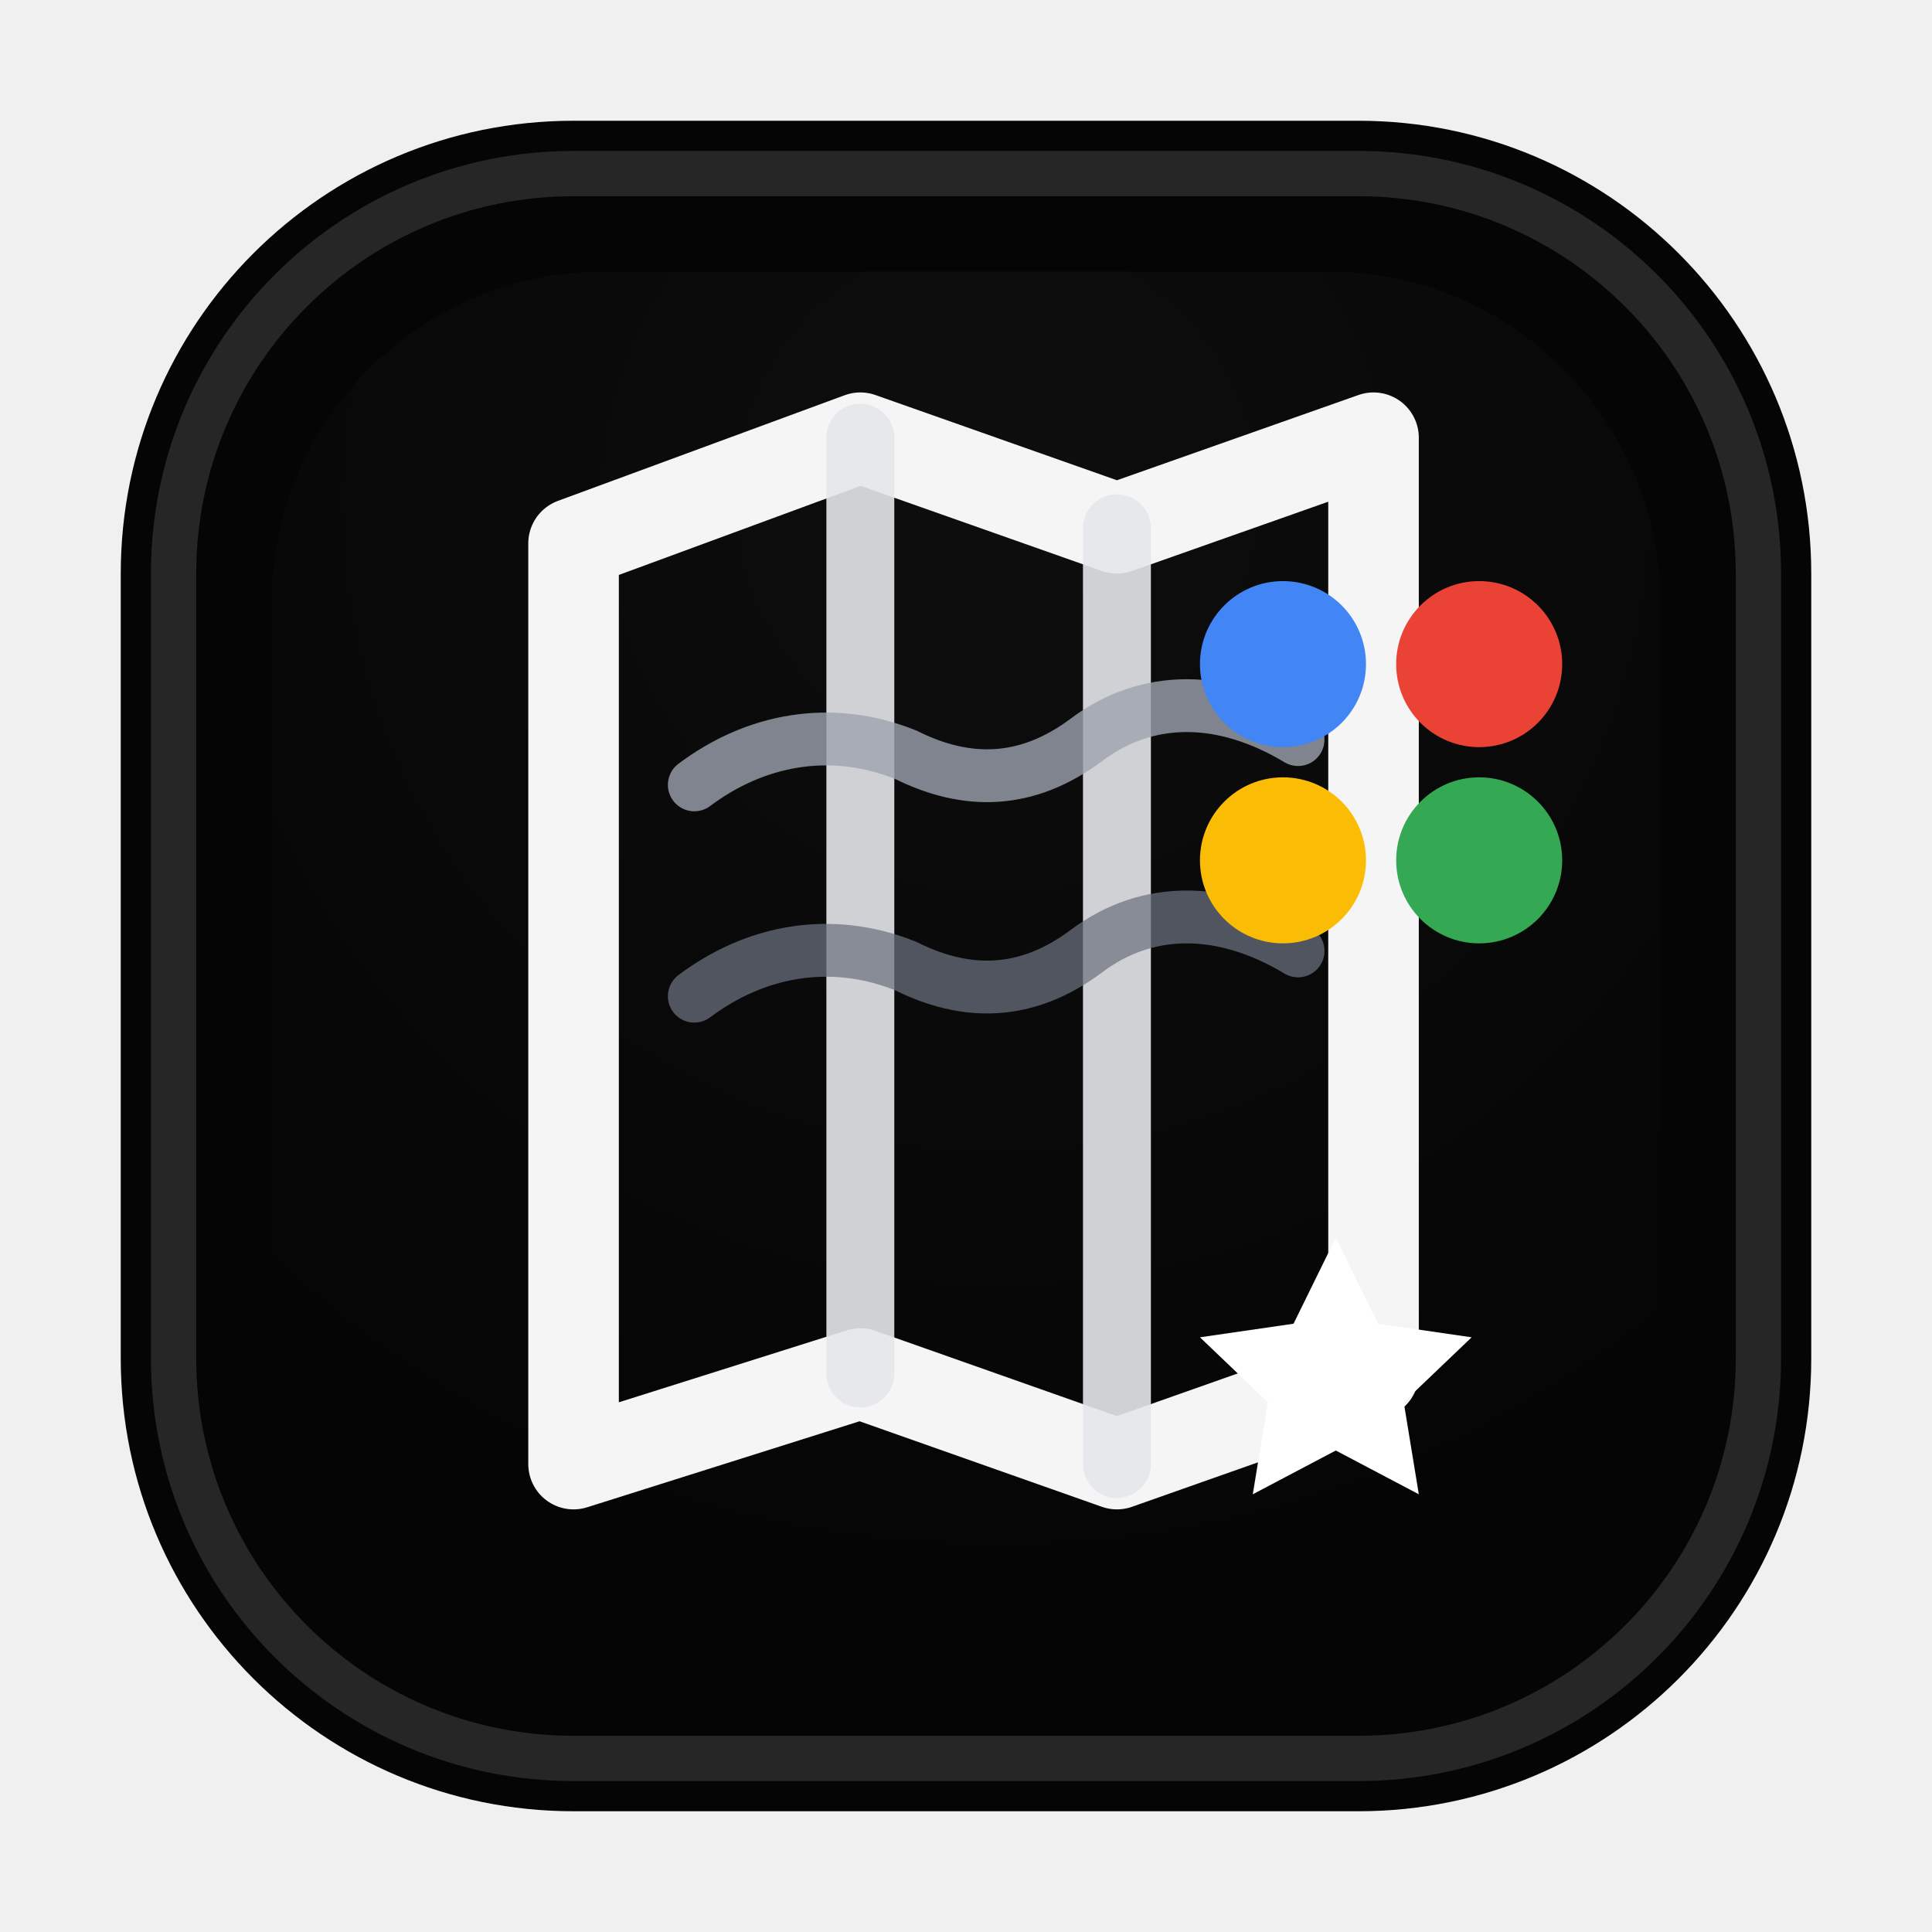
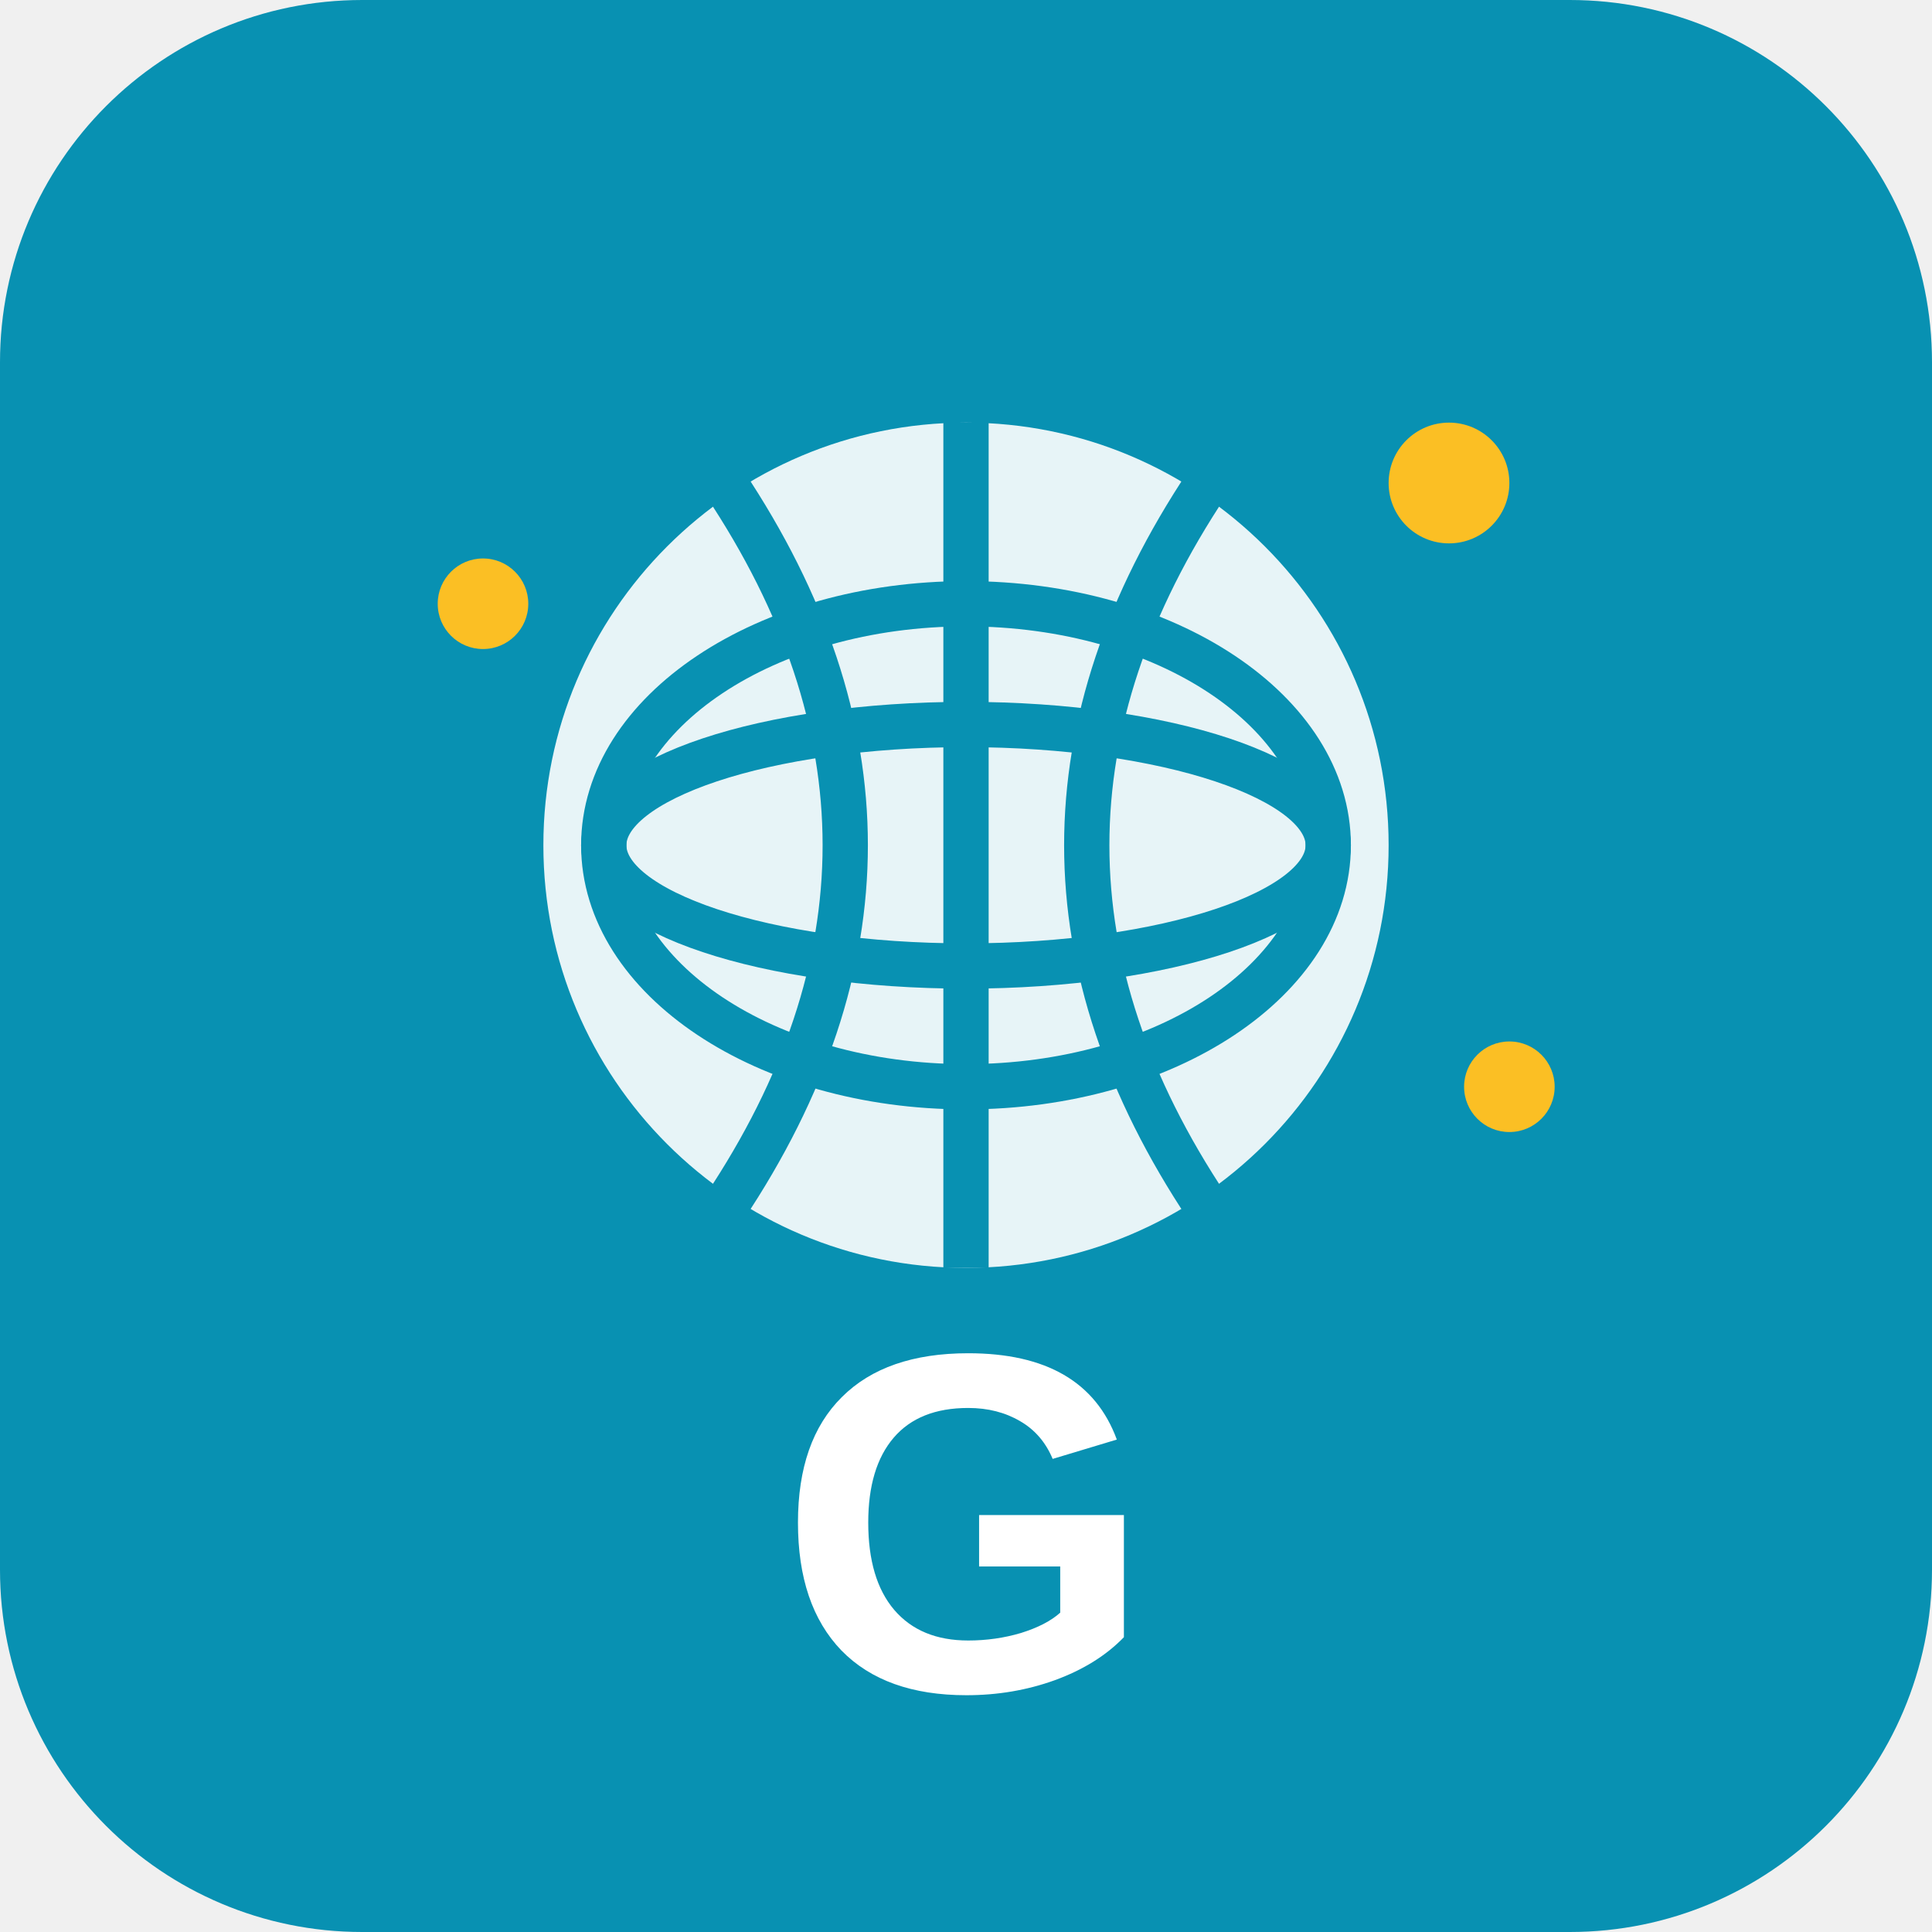
- <svg xmlns="http://www.w3.org/2000/svg" viewBox="0 0 128 128" fill="none">
-   <rect x="8" y="8" width="112" height="112" rx="30" fill="#050505" />
-   <rect x="11.5" y="11.5" width="105" height="105" rx="26.5" stroke="#262626" stroke-width="3" />
-   <rect x="18" y="18" width="92" height="92" rx="22" fill="url(#panelGlow)" fill-opacity="0.5" />
-   <path d="M38 36L57 29L74 35L91 29V91L74 97L57 91L38 97V36Z" stroke="#F5F5F5" stroke-width="6" stroke-linejoin="round" />
-   <path d="M57 29V91M74 35V97" stroke="#E5E7EB" stroke-width="4.5" stroke-linecap="round" opacity="0.9" />
-   <path d="M46 52C50 49 55 48 60 50C64 52 68 52 72 49C76 46 81 46 86 49" stroke="#9CA3AF" stroke-width="3.5" stroke-linecap="round" opacity="0.8" />
-   <path d="M46 66C50 63 55 62 60 64C64 66 68 66 72 63C76 60 81 60 86 63" stroke="#6B7280" stroke-width="3.5" stroke-linecap="round" opacity="0.72" />
-   <g transform="translate(0 1)">
-     <circle cx="85" cy="43" r="5.5" fill="#4285F4" />
-     <circle cx="98" cy="43" r="5.5" fill="#EA4335" />
-     <circle cx="85" cy="56" r="5.5" fill="#FBBC05" />
-     <circle cx="98" cy="56" r="5.5" fill="#34A853" />
-   </g>
-   <path d="M88.5 82L91.3 87.7L97.5 88.6L93 92.9L94 99L88.5 96.1L83 99L84 92.9L79.5 88.6L85.7 87.7L88.5 82Z" fill="#FFFFFF" />
-   <defs>
-     <radialGradient id="panelGlow" cx="0" cy="0" r="1" gradientUnits="userSpaceOnUse" gradientTransform="translate(66 33) rotate(90) scale(78)">
-       <stop offset="0" stop-color="#171717" />
-       <stop offset="1" stop-color="#050505" />
-     </radialGradient>
-   </defs>
+ <svg xmlns="http://www.w3.org/2000/svg" viewBox="0 0 64 64" fill="none">
+   <rect width="64" height="64" rx="12" fill="#0891b2" />
+   <circle cx="32" cy="28" r="14" fill="#ffffff" opacity="0.9" />
+   <ellipse cx="32" cy="28" rx="12" ry="4" stroke="#0891b2" stroke-width="1.5" fill="none" />
+   <ellipse cx="32" cy="28" rx="12" ry="8" stroke="#0891b2" stroke-width="1.5" fill="none" />
+   <path d="M32 14 L32 42" stroke="#0891b2" stroke-width="1.5" />
+   <path d="M24 16 Q32 28 24 40" stroke="#0891b2" stroke-width="1.5" fill="none" />
+   <path d="M40 16 Q32 28 40 40" stroke="#0891b2" stroke-width="1.5" fill="none" />
+   <text x="32" y="56" font-family="Arial, sans-serif" font-size="16" font-weight="bold" fill="#ffffff" text-anchor="middle">G</text>
+   <circle cx="48" cy="16" r="2" fill="#fbbf24" />
+   <circle cx="16" cy="20" r="1.5" fill="#fbbf24" />
+   <circle cx="50" cy="36" r="1.5" fill="#fbbf24" />
</svg>
